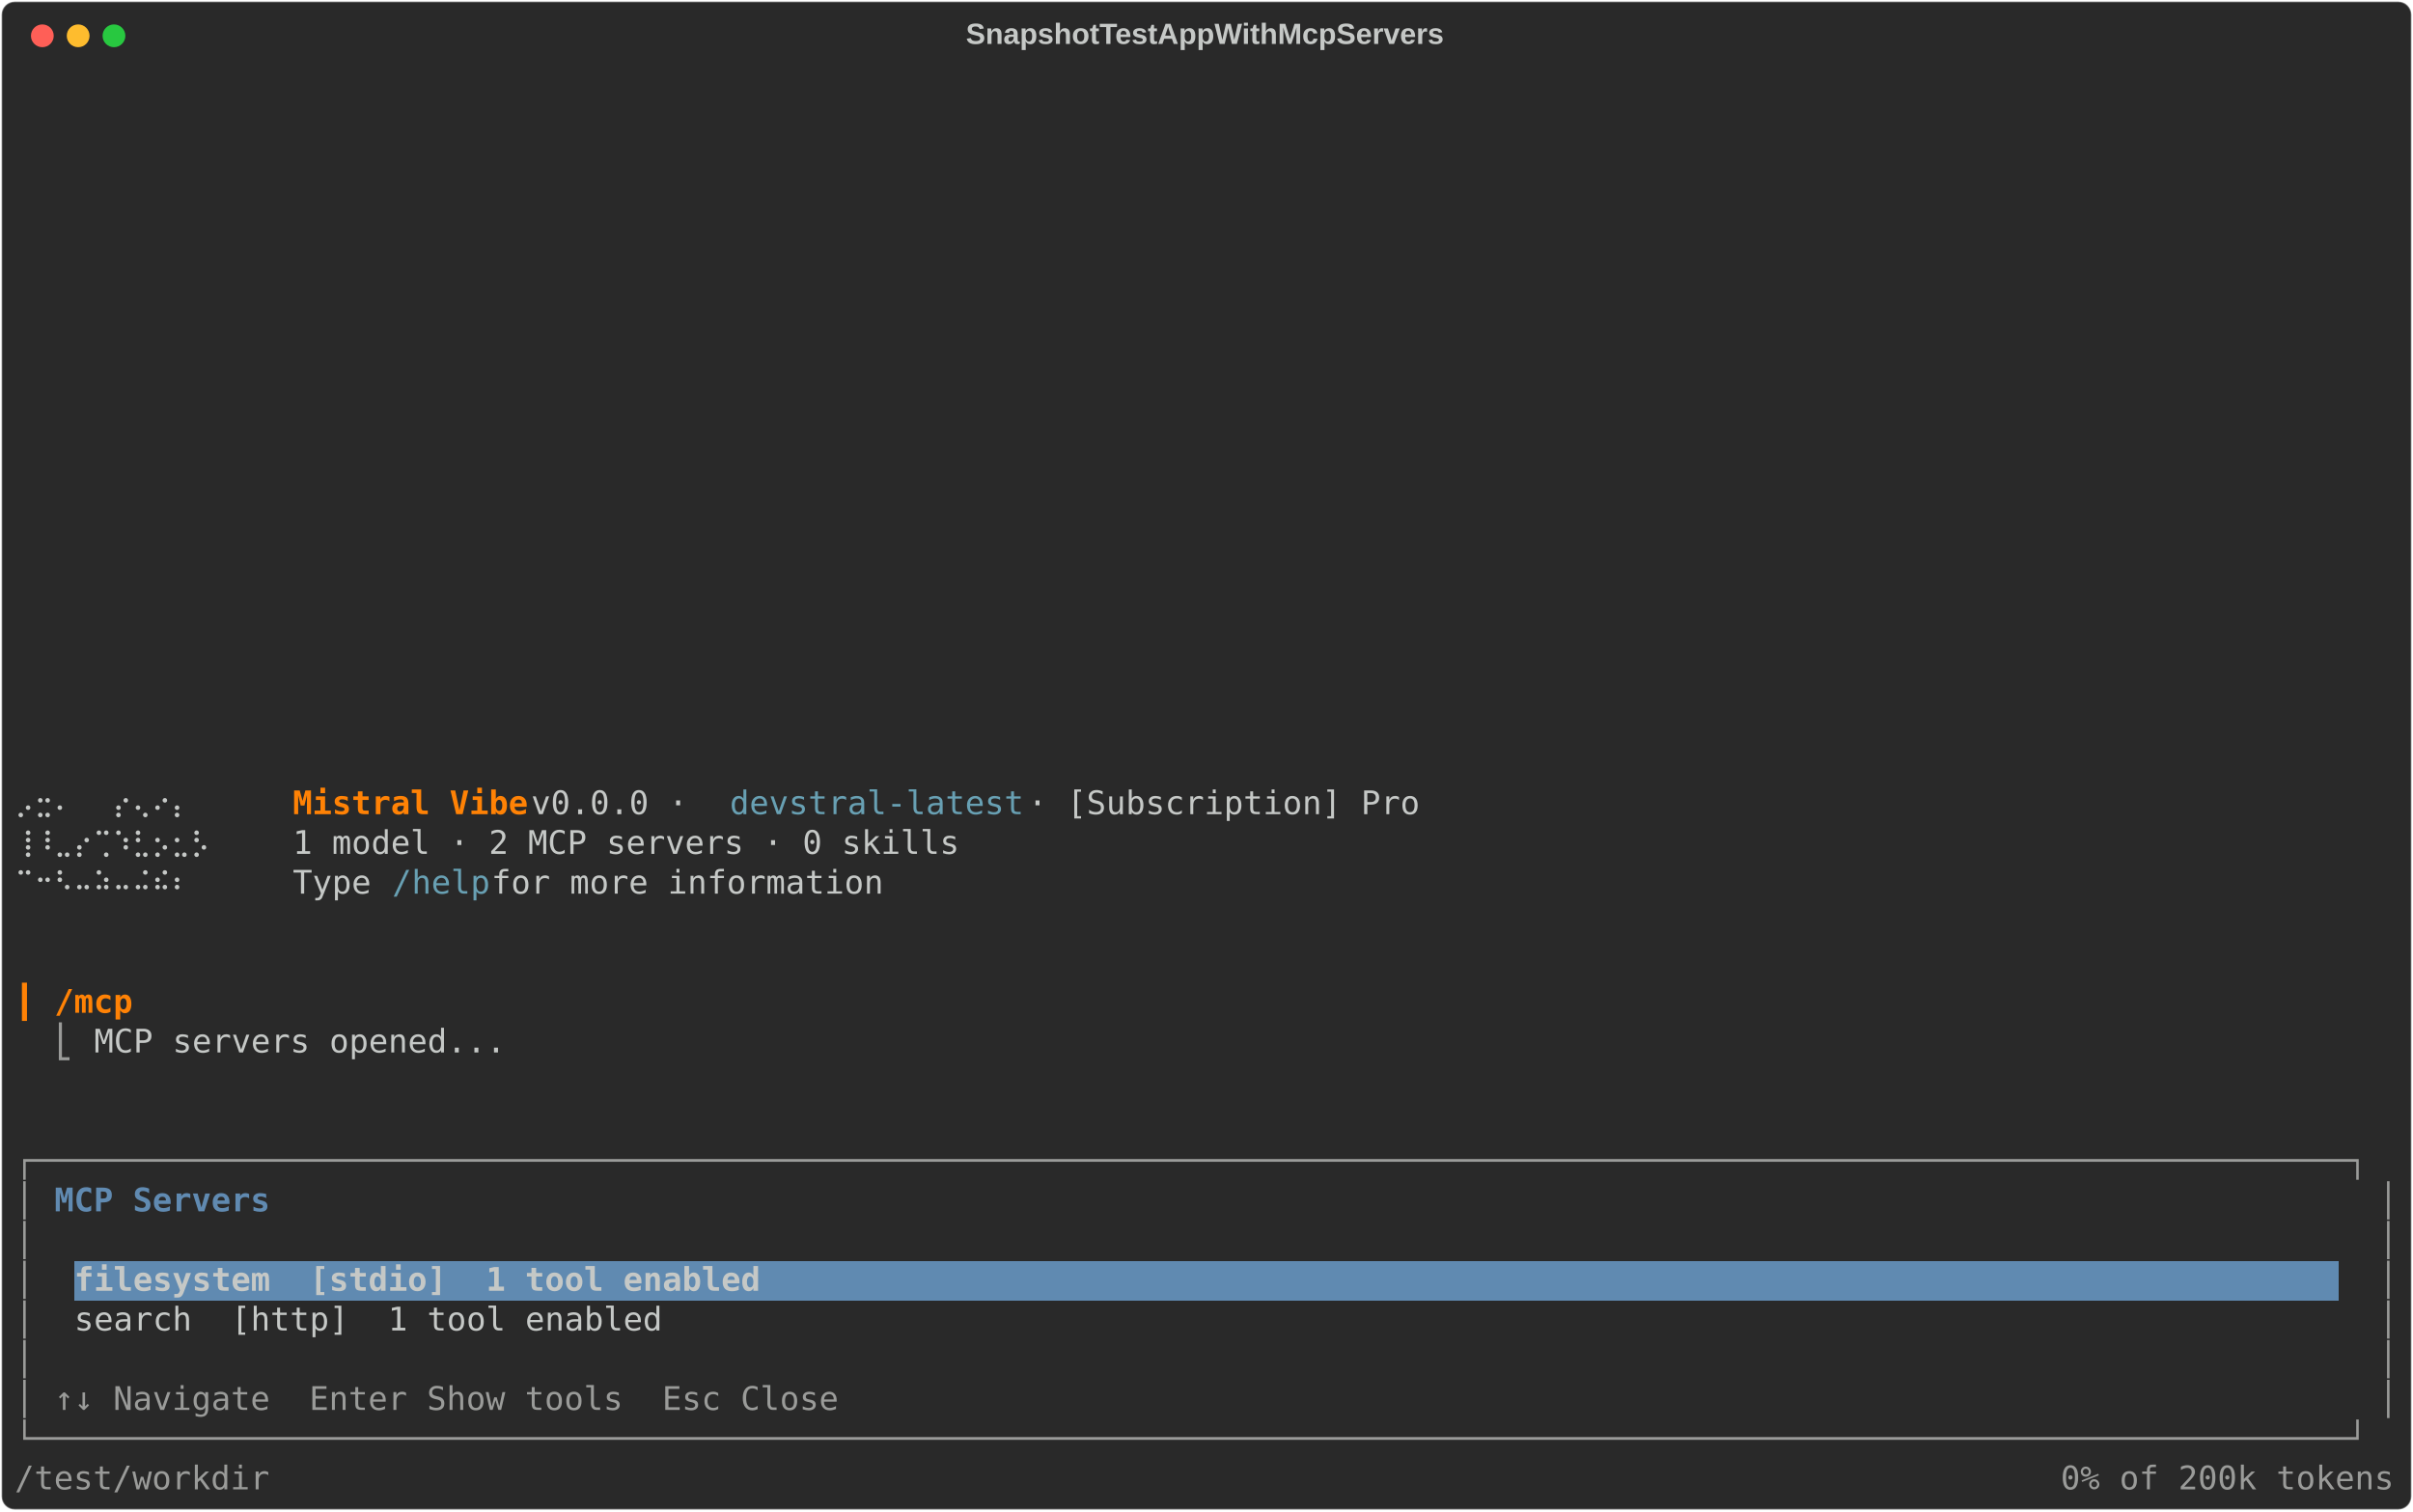
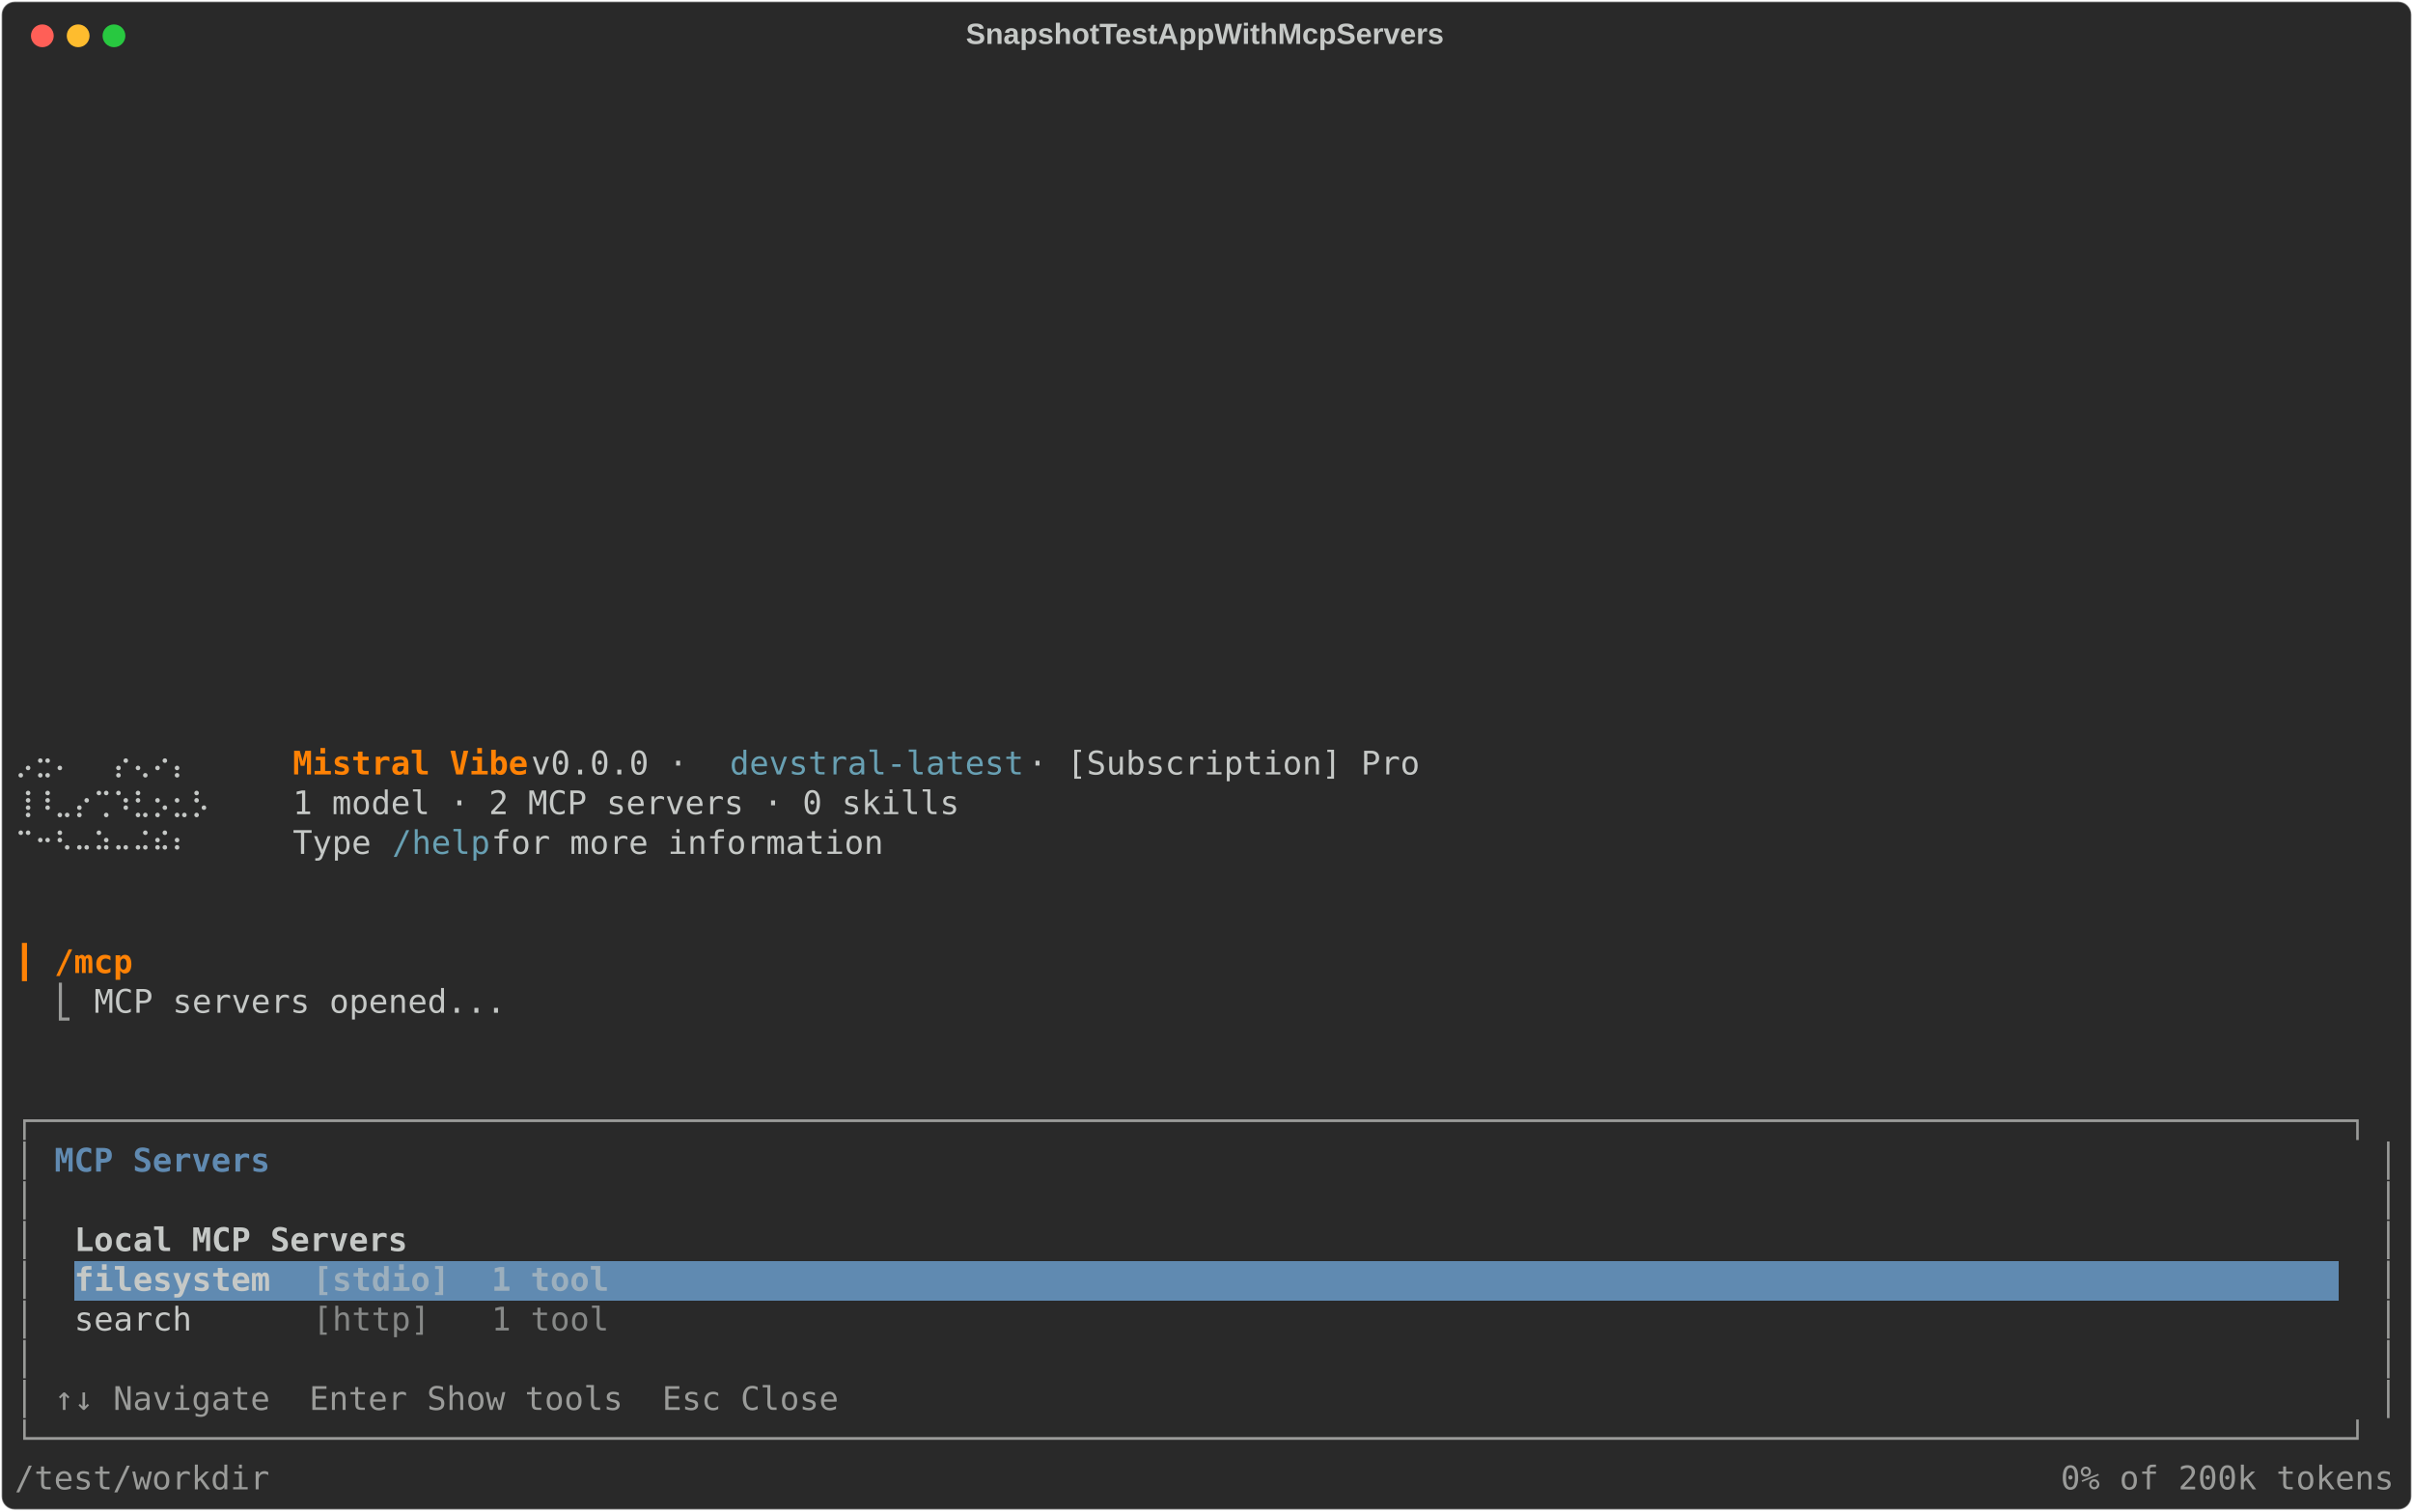
<svg xmlns="http://www.w3.org/2000/svg" class="rich-terminal" viewBox="0 0 1482 928.4">
  <style>

    @font-face {
        font-family: "Fira Code";
        src: local("FiraCode-Regular"),
                url("https://cdnjs.cloudflare.com/ajax/libs/firacode/6.2.0/woff2/FiraCode-Regular.woff2") format("woff2"),
                url("https://cdnjs.cloudflare.com/ajax/libs/firacode/6.2.0/woff/FiraCode-Regular.woff") format("woff");
        font-style: normal;
        font-weight: 400;
    }
    @font-face {
        font-family: "Fira Code";
        src: local("FiraCode-Bold"),
                url("https://cdnjs.cloudflare.com/ajax/libs/firacode/6.2.0/woff2/FiraCode-Bold.woff2") format("woff2"),
                url("https://cdnjs.cloudflare.com/ajax/libs/firacode/6.2.0/woff/FiraCode-Bold.woff") format("woff");
        font-style: bold;
        font-weight: 700;
    }

    .terminal-matrix {
        font-family: Fira Code, monospace;
        font-size: 20px;
        line-height: 24.4px;
        font-variant-east-asian: full-width;
    }

    .terminal-title {
        font-size: 18px;
        font-weight: bold;
        font-family: arial;
    }

    .terminal-r1 { fill: #c5c8c6 }
.terminal-r2 { fill: #ff8205;font-weight: bold }
.terminal-r3 { fill: #68a0b3 }
.terminal-r4 { fill: #ff8205 }
.terminal-r5 { fill: #9a9b99 }
.terminal-r6 { fill: #608ab1;font-weight: bold }
.terminal-r7 { fill: #c5c8c6;font-weight: bold }
+ .terminal-r8 { fill: #9cafbd;font-weight: bold }
+ .terminal-r9 { fill: #868887 }
    </style>
  <defs>
    <clipPath id="terminal-clip-terminal">
      <rect x="0" y="0" width="1463.0" height="877.4" />
    </clipPath>
    <clipPath id="terminal-line-0">
      <rect x="0" y="1.5" width="1464" height="24.65" />
    </clipPath>
    <clipPath id="terminal-line-1">
      <rect x="0" y="25.9" width="1464" height="24.65" />
    </clipPath>
    <clipPath id="terminal-line-2">
      <rect x="0" y="50.3" width="1464" height="24.65" />
    </clipPath>
    <clipPath id="terminal-line-3">
      <rect x="0" y="74.7" width="1464" height="24.65" />
    </clipPath>
    <clipPath id="terminal-line-4">
      <rect x="0" y="99.1" width="1464" height="24.65" />
    </clipPath>
    <clipPath id="terminal-line-5">
      <rect x="0" y="123.5" width="1464" height="24.65" />
    </clipPath>
    <clipPath id="terminal-line-6">
      <rect x="0" y="147.9" width="1464" height="24.65" />
    </clipPath>
    <clipPath id="terminal-line-7">
      <rect x="0" y="172.3" width="1464" height="24.65" />
    </clipPath>
    <clipPath id="terminal-line-8">
      <rect x="0" y="196.7" width="1464" height="24.65" />
    </clipPath>
    <clipPath id="terminal-line-9">
      <rect x="0" y="221.1" width="1464" height="24.65" />
    </clipPath>
    <clipPath id="terminal-line-10">
      <rect x="0" y="245.5" width="1464" height="24.65" />
    </clipPath>
    <clipPath id="terminal-line-11">
      <rect x="0" y="269.9" width="1464" height="24.65" />
    </clipPath>
    <clipPath id="terminal-line-12">
      <rect x="0" y="294.3" width="1464" height="24.65" />
    </clipPath>
    <clipPath id="terminal-line-13">
      <rect x="0" y="318.7" width="1464" height="24.65" />
    </clipPath>
    <clipPath id="terminal-line-14">
      <rect x="0" y="343.1" width="1464" height="24.65" />
    </clipPath>
    <clipPath id="terminal-line-15">
      <rect x="0" y="367.5" width="1464" height="24.65" />
    </clipPath>
    <clipPath id="terminal-line-16">
      <rect x="0" y="391.9" width="1464" height="24.65" />
    </clipPath>
    <clipPath id="terminal-line-17">
      <rect x="0" y="416.3" width="1464" height="24.65" />
    </clipPath>
    <clipPath id="terminal-line-18">
      <rect x="0" y="440.7" width="1464" height="24.65" />
    </clipPath>
    <clipPath id="terminal-line-19">
      <rect x="0" y="465.1" width="1464" height="24.65" />
    </clipPath>
    <clipPath id="terminal-line-20">
      <rect x="0" y="489.5" width="1464" height="24.65" />
    </clipPath>
    <clipPath id="terminal-line-21">
      <rect x="0" y="513.9" width="1464" height="24.65" />
    </clipPath>
    <clipPath id="terminal-line-22">
      <rect x="0" y="538.3" width="1464" height="24.65" />
    </clipPath>
    <clipPath id="terminal-line-23">
      <rect x="0" y="562.7" width="1464" height="24.65" />
    </clipPath>
    <clipPath id="terminal-line-24">
      <rect x="0" y="587.1" width="1464" height="24.65" />
    </clipPath>
    <clipPath id="terminal-line-25">
      <rect x="0" y="611.5" width="1464" height="24.65" />
    </clipPath>
    <clipPath id="terminal-line-26">
      <rect x="0" y="635.9" width="1464" height="24.65" />
    </clipPath>
    <clipPath id="terminal-line-27">
      <rect x="0" y="660.3" width="1464" height="24.65" />
    </clipPath>
    <clipPath id="terminal-line-28">
      <rect x="0" y="684.7" width="1464" height="24.65" />
    </clipPath>
    <clipPath id="terminal-line-29">
      <rect x="0" y="709.1" width="1464" height="24.65" />
    </clipPath>
    <clipPath id="terminal-line-30">
      <rect x="0" y="733.5" width="1464" height="24.65" />
    </clipPath>
    <clipPath id="terminal-line-31">
      <rect x="0" y="757.9" width="1464" height="24.65" />
    </clipPath>
    <clipPath id="terminal-line-32">
      <rect x="0" y="782.3" width="1464" height="24.65" />
    </clipPath>
    <clipPath id="terminal-line-33">
      <rect x="0" y="806.7" width="1464" height="24.65" />
    </clipPath>
    <clipPath id="terminal-line-34">
      <rect x="0" y="831.1" width="1464" height="24.65" />
    </clipPath>
  </defs>
  <rect fill="#292929" stroke="rgba(255,255,255,0.35)" stroke-width="1" x="1" y="1" width="1480" height="926.4" rx="8" />
  <text class="terminal-title" fill="#c5c8c6" text-anchor="middle" x="740" y="27">SnapshotTestAppWithMcpServers</text>
  <g transform="translate(26,22)">
    <circle cx="0" cy="0" r="7" fill="#ff5f57" />
    <circle cx="22" cy="0" r="7" fill="#febc2e" />
    <circle cx="44" cy="0" r="7" fill="#28c840" />
  </g>
  <g transform="translate(9, 41)" clip-path="url(#terminal-clip-terminal)">
-     <rect fill="#608ab1" x="36.6" y="733.5" width="427" height="24.65" shape-rendering="crispEdges" />
-     <rect fill="#608ab1" x="463.6" y="733.5" width="963.8" height="24.65" shape-rendering="crispEdges" />
+     <rect fill="#608ab1" x="36.6" y="733.5" width="146.4" height="24.65" shape-rendering="crispEdges" />
+     <rect fill="#608ab1" x="183" y="733.5" width="109.8" height="24.65" shape-rendering="crispEdges" />
+     <rect fill="#608ab1" x="292.8" y="733.5" width="97.6" height="24.65" shape-rendering="crispEdges" />
+     <rect fill="#608ab1" x="390.4" y="733.5" width="1037" height="24.65" shape-rendering="crispEdges" />
    <g class="terminal-matrix">
      <text class="terminal-r1" x="1464" y="20" textLength="12.2" clip-path="url(#terminal-line-0)">
</text>
      <text class="terminal-r1" x="1464" y="44.4" textLength="12.2" clip-path="url(#terminal-line-1)">
</text>
      <text class="terminal-r1" x="1464" y="68.8" textLength="12.2" clip-path="url(#terminal-line-2)">
</text>
      <text class="terminal-r1" x="1464" y="93.2" textLength="12.2" clip-path="url(#terminal-line-3)">
</text>
      <text class="terminal-r1" x="1464" y="117.6" textLength="12.2" clip-path="url(#terminal-line-4)">
</text>
      <text class="terminal-r1" x="1464" y="142" textLength="12.2" clip-path="url(#terminal-line-5)">
</text>
      <text class="terminal-r1" x="1464" y="166.4" textLength="12.2" clip-path="url(#terminal-line-6)">
</text>
      <text class="terminal-r1" x="1464" y="190.8" textLength="12.2" clip-path="url(#terminal-line-7)">
</text>
      <text class="terminal-r1" x="1464" y="215.2" textLength="12.2" clip-path="url(#terminal-line-8)">
</text>
      <text class="terminal-r1" x="1464" y="239.6" textLength="12.2" clip-path="url(#terminal-line-9)">
</text>
      <text class="terminal-r1" x="1464" y="264" textLength="12.2" clip-path="url(#terminal-line-10)">
</text>
      <text class="terminal-r1" x="1464" y="288.4" textLength="12.2" clip-path="url(#terminal-line-11)">
</text>
      <text class="terminal-r1" x="1464" y="312.8" textLength="12.2" clip-path="url(#terminal-line-12)">
</text>
      <text class="terminal-r1" x="1464" y="337.2" textLength="12.2" clip-path="url(#terminal-line-13)">
</text>
      <text class="terminal-r1" x="1464" y="361.6" textLength="12.2" clip-path="url(#terminal-line-14)">
</text>
      <text class="terminal-r1" x="1464" y="386" textLength="12.2" clip-path="url(#terminal-line-15)">
</text>
      <text class="terminal-r1" x="1464" y="410.4" textLength="12.2" clip-path="url(#terminal-line-16)">
</text>
+       <text class="terminal-r1" x="0" y="434.8" textLength="134.2" clip-path="url(#terminal-line-17)">  ⡠⣒⠄  ⡔⢄⠔⡄</text>
+       <text class="terminal-r2" x="170.8" y="434.8" textLength="146.4" clip-path="url(#terminal-line-17)">Mistral Vibe</text>
+       <text class="terminal-r1" x="317.2" y="434.8" textLength="122" clip-path="url(#terminal-line-17)"> v0.0.0 · </text>
+       <text class="terminal-r3" x="439.2" y="434.8" textLength="183" clip-path="url(#terminal-line-17)">devstral-latest</text>
+       <text class="terminal-r1" x="622.2" y="434.8" textLength="256.2" clip-path="url(#terminal-line-17)"> · [Subscription] Pro</text>
      <text class="terminal-r1" x="1464" y="434.8" textLength="12.2" clip-path="url(#terminal-line-17)">
</text>
-       <text class="terminal-r1" x="0" y="459.2" textLength="134.2" clip-path="url(#terminal-line-18)">  ⡠⣒⠄  ⡔⢄⠔⡄</text>
-       <text class="terminal-r2" x="170.8" y="459.2" textLength="146.4" clip-path="url(#terminal-line-18)">Mistral Vibe</text>
-       <text class="terminal-r1" x="317.2" y="459.2" textLength="122" clip-path="url(#terminal-line-18)"> v0.0.0 · </text>
-       <text class="terminal-r3" x="439.2" y="459.2" textLength="183" clip-path="url(#terminal-line-18)">devstral-latest</text>
-       <text class="terminal-r1" x="622.2" y="459.2" textLength="256.2" clip-path="url(#terminal-line-18)"> · [Subscription] Pro</text>
+       <text class="terminal-r1" x="0" y="459.2" textLength="134.2" clip-path="url(#terminal-line-18)"> ⢸⠸⣀⡔⢉⠱⣃⡢⣂⡣</text>
+       <text class="terminal-r1" x="170.8" y="459.2" textLength="414.8" clip-path="url(#terminal-line-18)">1 model · 2 MCP servers · 0 skills</text>
      <text class="terminal-r1" x="1464" y="459.2" textLength="12.2" clip-path="url(#terminal-line-18)">
</text>
-       <text class="terminal-r1" x="0" y="483.6" textLength="134.2" clip-path="url(#terminal-line-19)"> ⢸⠸⣀⡔⢉⠱⣃⡢⣂⡣</text>
-       <text class="terminal-r1" x="170.8" y="483.6" textLength="414.8" clip-path="url(#terminal-line-19)">1 model · 2 MCP servers · 0 skills</text>
+       <text class="terminal-r1" x="0" y="483.6" textLength="134.2" clip-path="url(#terminal-line-19)">  ⠉⠒⠣⠤⠵⠤⠬⠮⠆</text>
+       <text class="terminal-r1" x="170.8" y="483.6" textLength="61" clip-path="url(#terminal-line-19)">Type </text>
+       <text class="terminal-r3" x="231.8" y="483.6" textLength="61" clip-path="url(#terminal-line-19)">/help</text>
+       <text class="terminal-r1" x="292.8" y="483.6" textLength="256.2" clip-path="url(#terminal-line-19)"> for more information</text>
      <text class="terminal-r1" x="1464" y="483.6" textLength="12.2" clip-path="url(#terminal-line-19)">
</text>
-       <text class="terminal-r1" x="0" y="508" textLength="134.2" clip-path="url(#terminal-line-20)">  ⠉⠒⠣⠤⠵⠤⠬⠮⠆</text>
-       <text class="terminal-r1" x="170.8" y="508" textLength="61" clip-path="url(#terminal-line-20)">Type </text>
-       <text class="terminal-r3" x="231.8" y="508" textLength="61" clip-path="url(#terminal-line-20)">/help</text>
-       <text class="terminal-r1" x="292.8" y="508" textLength="256.2" clip-path="url(#terminal-line-20)"> for more information</text>
      <text class="terminal-r1" x="1464" y="508" textLength="12.2" clip-path="url(#terminal-line-20)">
</text>
      <text class="terminal-r1" x="1464" y="532.4" textLength="12.2" clip-path="url(#terminal-line-21)">
</text>
+       <text class="terminal-r4" x="0" y="556.8" textLength="12.2" clip-path="url(#terminal-line-22)">┃</text>
+       <text class="terminal-r2" x="24.4" y="556.8" textLength="48.8" clip-path="url(#terminal-line-22)">/mcp</text>
      <text class="terminal-r1" x="1464" y="556.8" textLength="12.2" clip-path="url(#terminal-line-22)">
</text>
-       <text class="terminal-r4" x="0" y="581.2" textLength="12.2" clip-path="url(#terminal-line-23)">┃</text>
-       <text class="terminal-r2" x="24.4" y="581.2" textLength="48.8" clip-path="url(#terminal-line-23)">/mcp</text>
+       <text class="terminal-r5" x="24.4" y="581.2" textLength="12.2" clip-path="url(#terminal-line-23)">⎣</text>
+       <text class="terminal-r1" x="48.8" y="581.2" textLength="256.2" clip-path="url(#terminal-line-23)">MCP servers opened...</text>
      <text class="terminal-r1" x="1464" y="581.2" textLength="12.2" clip-path="url(#terminal-line-23)">
</text>
-       <text class="terminal-r5" x="24.4" y="605.6" textLength="12.2" clip-path="url(#terminal-line-24)">⎣</text>
-       <text class="terminal-r1" x="48.8" y="605.6" textLength="256.2" clip-path="url(#terminal-line-24)">MCP servers opened...</text>
      <text class="terminal-r1" x="1464" y="605.6" textLength="12.2" clip-path="url(#terminal-line-24)">
</text>
      <text class="terminal-r1" x="1464" y="630" textLength="12.2" clip-path="url(#terminal-line-25)">
</text>
+       <text class="terminal-r5" x="0" y="654.4" textLength="1464" clip-path="url(#terminal-line-26)">┌──────────────────────────────────────────────────────────────────────────────────────────────────────────────────────┐</text>
      <text class="terminal-r1" x="1464" y="654.4" textLength="12.2" clip-path="url(#terminal-line-26)">
</text>
-       <text class="terminal-r5" x="0" y="678.8" textLength="1464" clip-path="url(#terminal-line-27)">┌──────────────────────────────────────────────────────────────────────────────────────────────────────────────────────┐</text>
+       <text class="terminal-r5" x="0" y="678.8" textLength="12.2" clip-path="url(#terminal-line-27)">│</text>
+       <text class="terminal-r6" x="24.4" y="678.8" textLength="134.2" clip-path="url(#terminal-line-27)">MCP Servers</text>
+       <text class="terminal-r5" x="1451.8" y="678.8" textLength="12.2" clip-path="url(#terminal-line-27)">│</text>
      <text class="terminal-r1" x="1464" y="678.8" textLength="12.2" clip-path="url(#terminal-line-27)">
</text>
      <text class="terminal-r5" x="0" y="703.2" textLength="12.2" clip-path="url(#terminal-line-28)">│</text>
-       <text class="terminal-r6" x="24.4" y="703.2" textLength="134.2" clip-path="url(#terminal-line-28)">MCP Servers</text>
      <text class="terminal-r5" x="1451.8" y="703.2" textLength="12.2" clip-path="url(#terminal-line-28)">│</text>
      <text class="terminal-r1" x="1464" y="703.2" textLength="12.2" clip-path="url(#terminal-line-28)">
</text>
      <text class="terminal-r5" x="0" y="727.6" textLength="12.2" clip-path="url(#terminal-line-29)">│</text>
+       <text class="terminal-r7" x="36.6" y="727.6" textLength="207.4" clip-path="url(#terminal-line-29)">Local MCP Servers</text>
      <text class="terminal-r5" x="1451.8" y="727.6" textLength="12.2" clip-path="url(#terminal-line-29)">│</text>
      <text class="terminal-r1" x="1464" y="727.6" textLength="12.2" clip-path="url(#terminal-line-29)">
</text>
      <text class="terminal-r5" x="0" y="752" textLength="12.2" clip-path="url(#terminal-line-30)">│</text>
-       <text class="terminal-r7" x="36.6" y="752" textLength="427" clip-path="url(#terminal-line-30)">filesystem  [stdio]  1 tool enabled</text>
+       <text class="terminal-r7" x="36.6" y="752" textLength="146.4" clip-path="url(#terminal-line-30)">  filesystem</text>
+       <text class="terminal-r8" x="183" y="752" textLength="109.8" clip-path="url(#terminal-line-30)">  [stdio]</text>
+       <text class="terminal-r8" x="292.8" y="752" textLength="97.6" clip-path="url(#terminal-line-30)">  1 tool</text>
      <text class="terminal-r5" x="1451.8" y="752" textLength="12.2" clip-path="url(#terminal-line-30)">│</text>
      <text class="terminal-r1" x="1464" y="752" textLength="12.2" clip-path="url(#terminal-line-30)">
</text>
      <text class="terminal-r5" x="0" y="776.4" textLength="12.2" clip-path="url(#terminal-line-31)">│</text>
-       <text class="terminal-r1" x="36.6" y="776.4" textLength="366" clip-path="url(#terminal-line-31)">search  [http]  1 tool enabled</text>
+       <text class="terminal-r1" x="36.6" y="776.4" textLength="146.4" clip-path="url(#terminal-line-31)">  search    </text>
+       <text class="terminal-r9" x="183" y="776.4" textLength="109.8" clip-path="url(#terminal-line-31)">  [http] </text>
+       <text class="terminal-r9" x="292.8" y="776.4" textLength="97.6" clip-path="url(#terminal-line-31)">  1 tool</text>
      <text class="terminal-r5" x="1451.8" y="776.4" textLength="12.2" clip-path="url(#terminal-line-31)">│</text>
      <text class="terminal-r1" x="1464" y="776.4" textLength="12.2" clip-path="url(#terminal-line-31)">
</text>
      <text class="terminal-r5" x="0" y="800.8" textLength="12.2" clip-path="url(#terminal-line-32)">│</text>
      <text class="terminal-r5" x="1451.8" y="800.8" textLength="12.2" clip-path="url(#terminal-line-32)">│</text>
      <text class="terminal-r1" x="1464" y="800.8" textLength="12.2" clip-path="url(#terminal-line-32)">
</text>
      <text class="terminal-r5" x="0" y="825.2" textLength="12.2" clip-path="url(#terminal-line-33)">│</text>
      <text class="terminal-r5" x="24.4" y="825.2" textLength="488" clip-path="url(#terminal-line-33)">↑↓ Navigate  Enter Show tools  Esc Close</text>
      <text class="terminal-r5" x="1451.8" y="825.2" textLength="12.2" clip-path="url(#terminal-line-33)">│</text>
      <text class="terminal-r1" x="1464" y="825.2" textLength="12.2" clip-path="url(#terminal-line-33)">
</text>
      <text class="terminal-r5" x="0" y="849.6" textLength="1464" clip-path="url(#terminal-line-34)">└──────────────────────────────────────────────────────────────────────────────────────────────────────────────────────┘</text>
      <text class="terminal-r1" x="1464" y="849.6" textLength="12.2" clip-path="url(#terminal-line-34)">
</text>
      <text class="terminal-r5" x="0" y="874" textLength="158.6" clip-path="url(#terminal-line-35)">/test/workdir</text>
      <text class="terminal-r5" x="1256.6" y="874" textLength="207.4" clip-path="url(#terminal-line-35)">0% of 200k tokens</text>
    </g>
  </g>
</svg>
